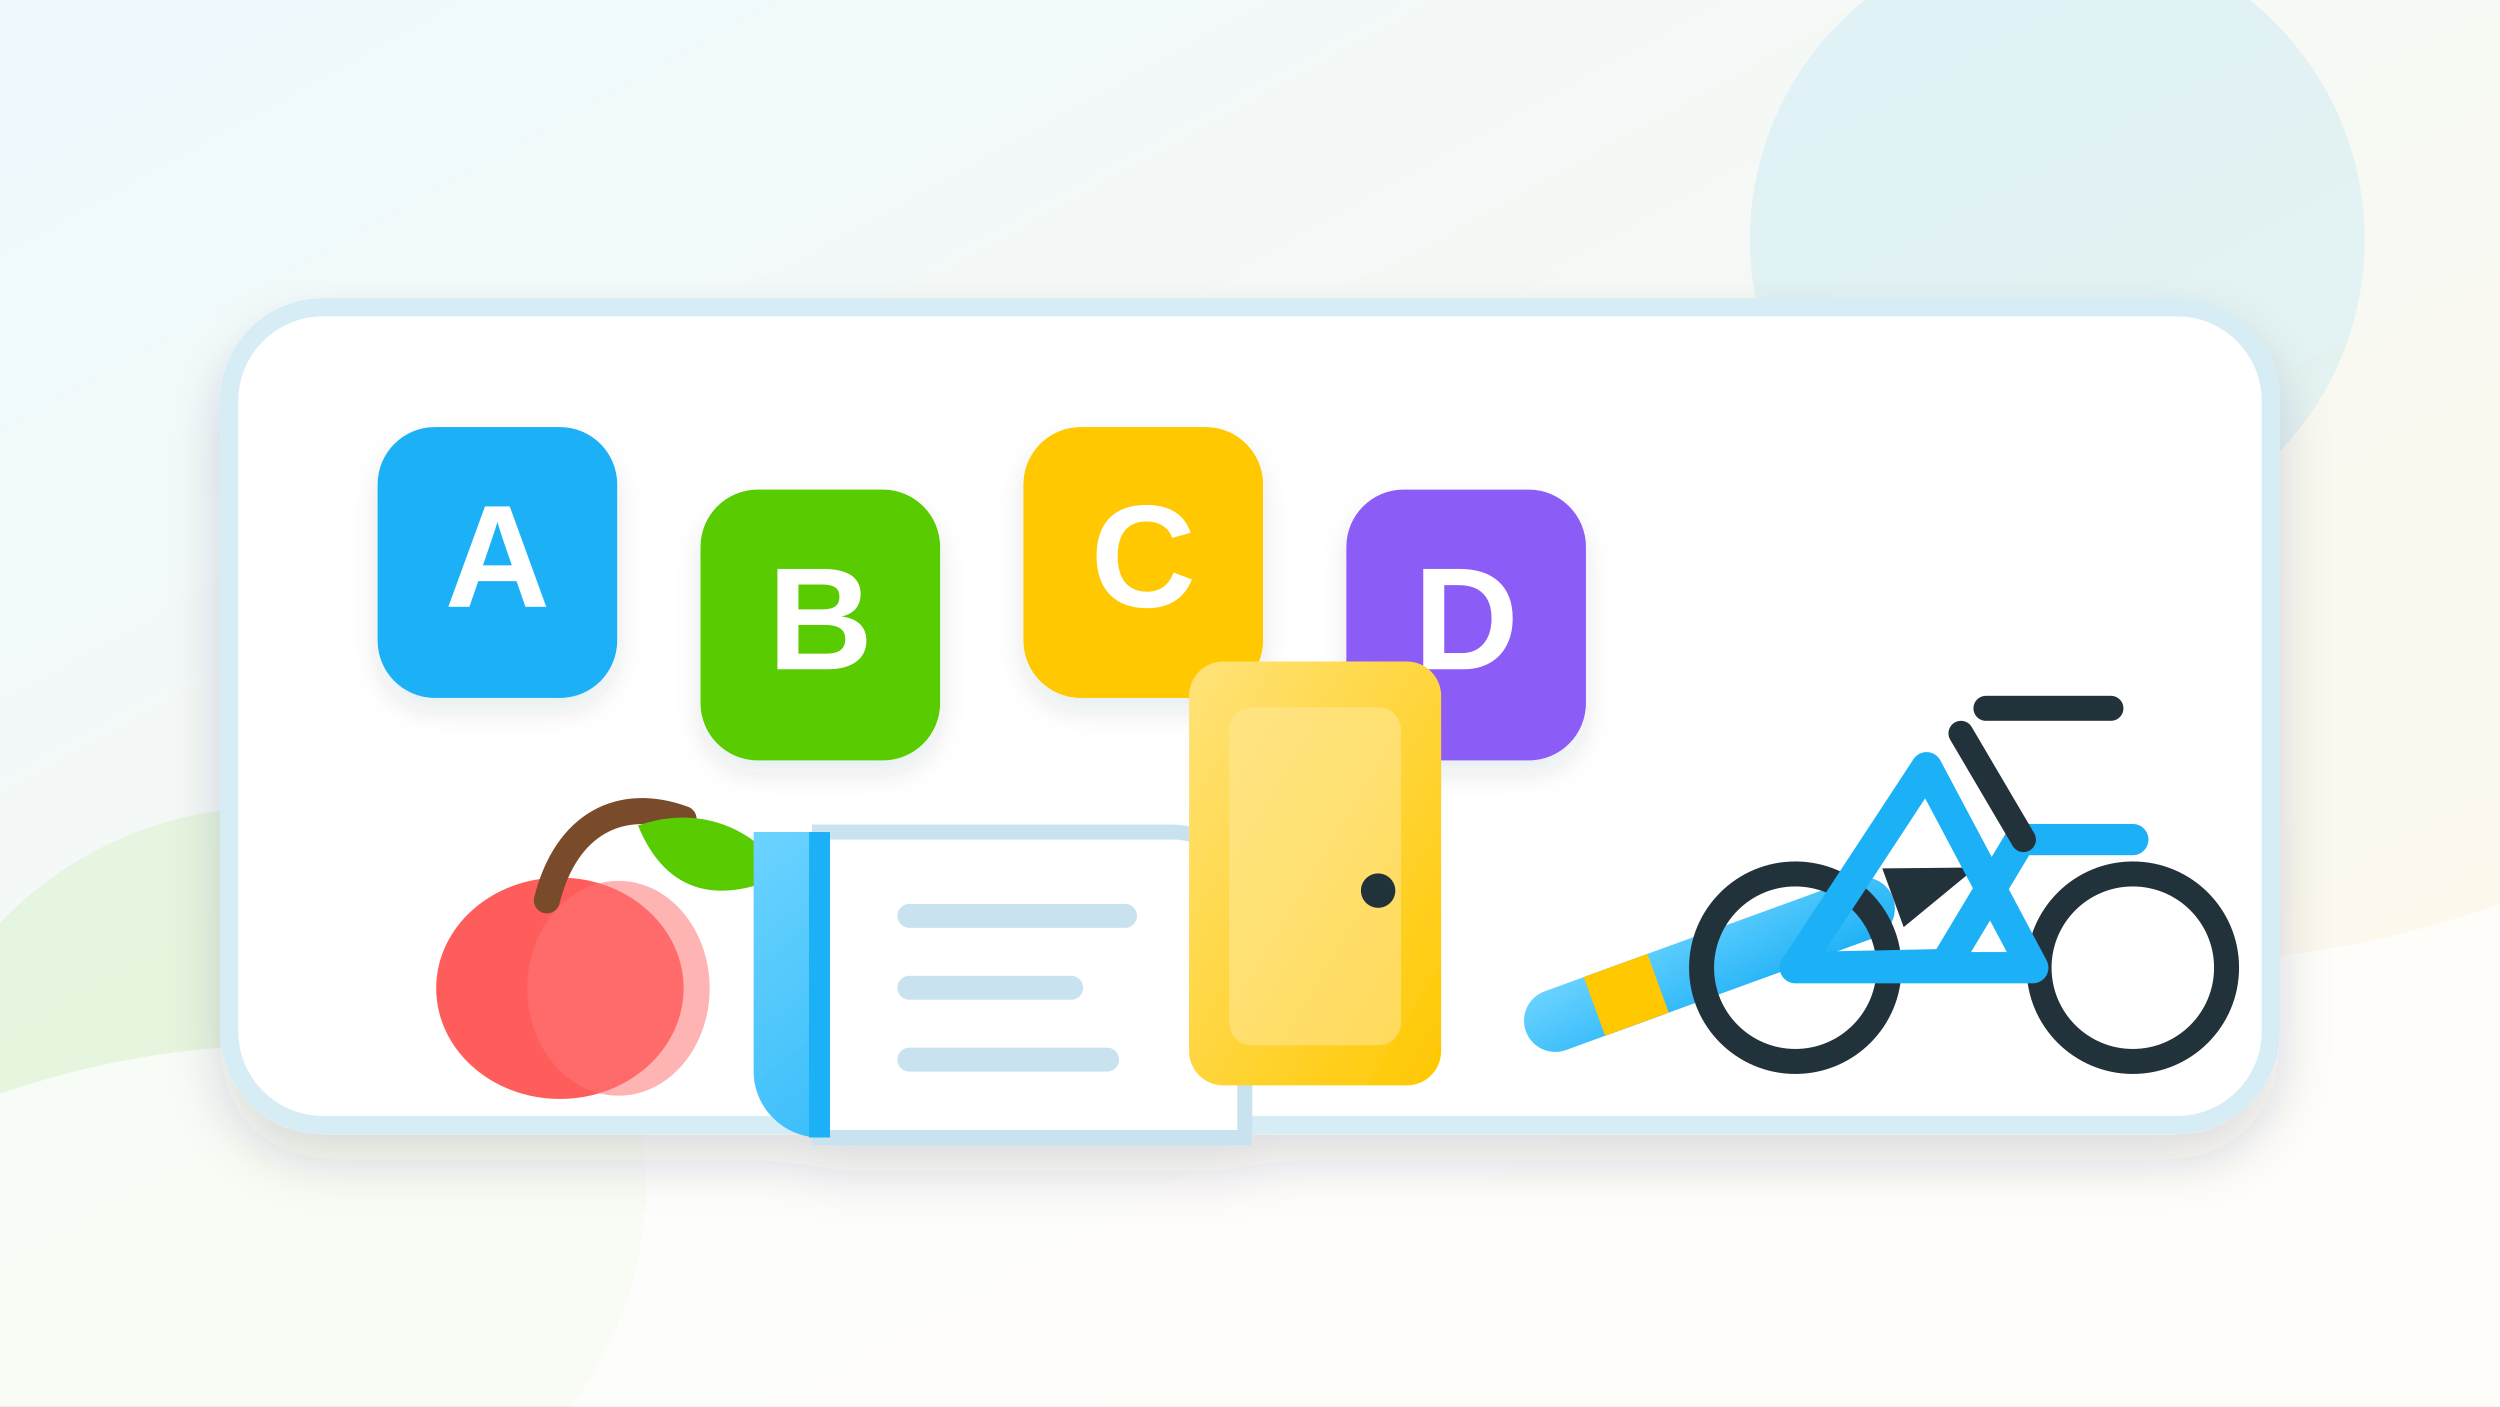
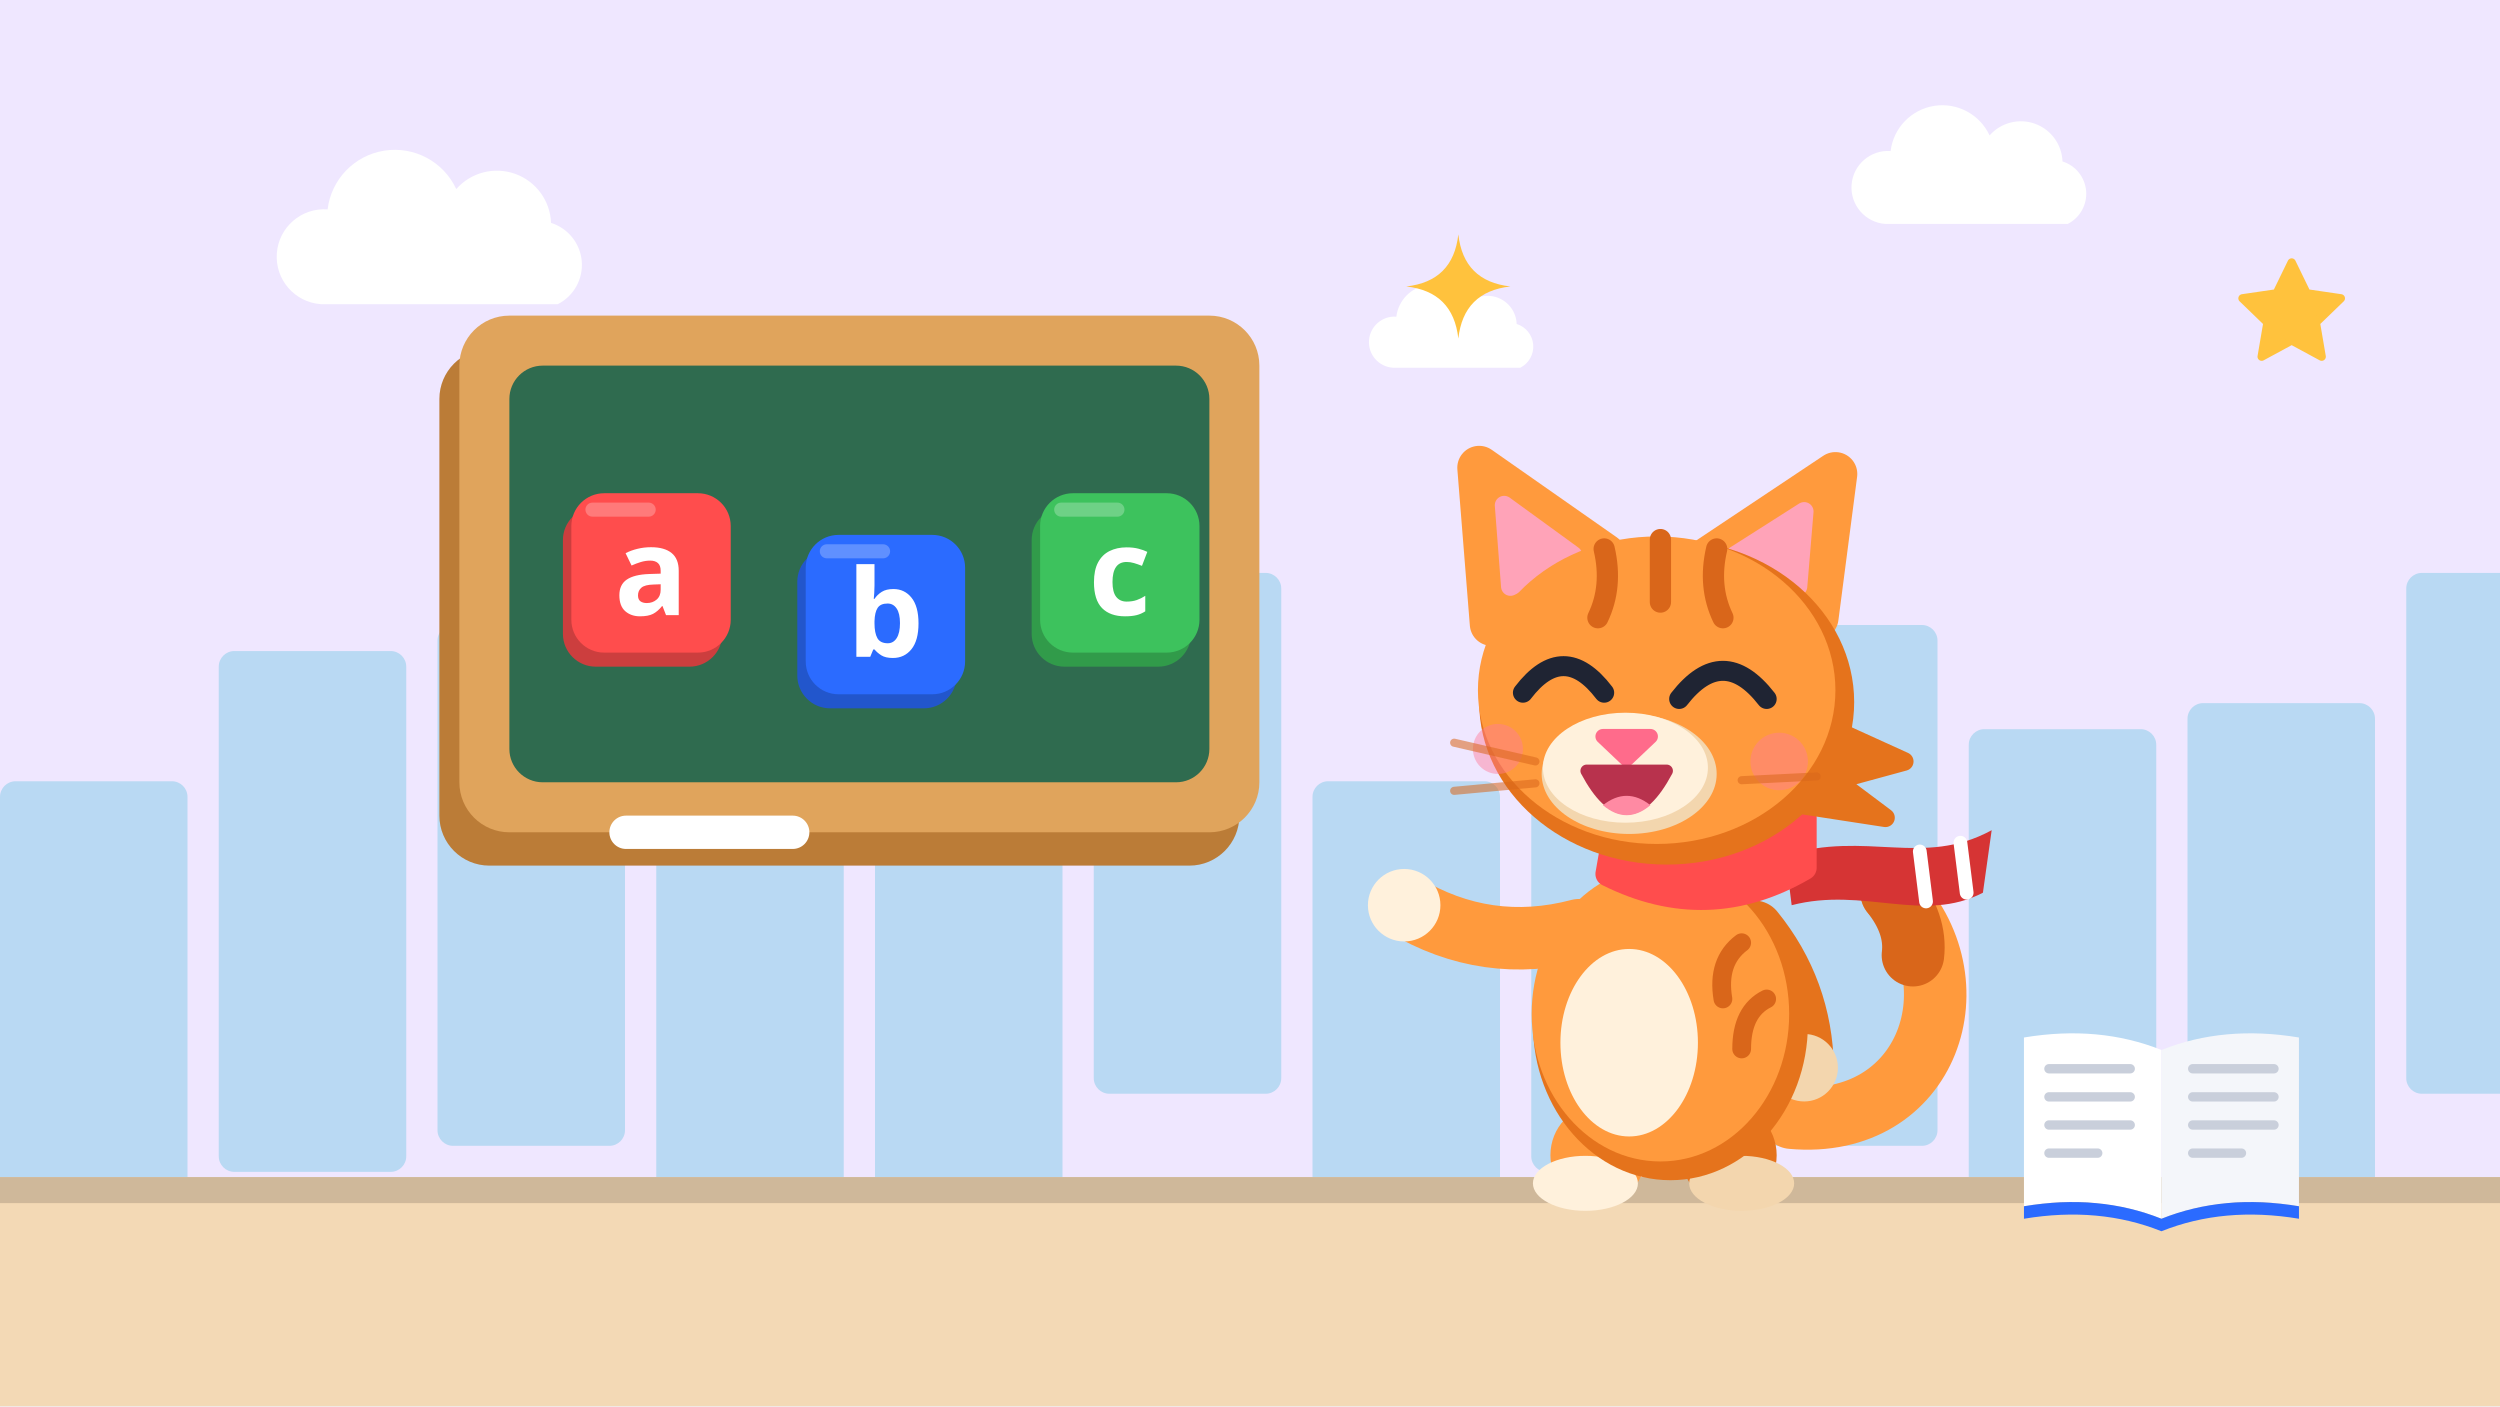
- <svg xmlns="http://www.w3.org/2000/svg" viewBox="0 0 960 540" role="img" aria-labelledby="title desc">
-   <defs>
-     <linearGradient id="h-bg" x1="0" y1="0" x2="1" y2="1">
-       <stop offset="0" stop-color="#effaff" />
-       <stop offset="1" stop-color="#fff8e8" />
-     </linearGradient>
-     <linearGradient id="h-blue" x1="0" y1="0" x2="1" y2="1">
-       <stop offset="0" stop-color="#6bd3ff" />
-       <stop offset="1" stop-color="#1cb0f6" />
-     </linearGradient>
-     <linearGradient id="h-green" x1="0" y1="0" x2="1" y2="1">
-       <stop offset="0" stop-color="#a7ea4e" />
-       <stop offset="1" stop-color="#58cc02" />
-     </linearGradient>
-     <linearGradient id="h-gold" x1="0" y1="0" x2="1" y2="1">
-       <stop offset="0" stop-color="#ffe37a" />
-       <stop offset="1" stop-color="#ffc800" />
-     </linearGradient>
-     <filter id="h-shadow" x="-20%" y="-20%" width="140%" height="150%">
-       <feDropShadow dx="0" dy="10" stdDeviation="10" flood-color="#24313a" flood-opacity="0.16" />
-     </filter>
-     <filter id="h-soft" x="-20%" y="-20%" width="140%" height="140%">
-       <feDropShadow dx="0" dy="5" stdDeviation="5" flood-color="#24313a" flood-opacity="0.10" />
-     </filter>
-   </defs>
-   <rect width="960" height="540" rx="0" fill="url(#h-bg)" />
-   <circle cx="790" cy="92" r="118" fill="#1cb0f6" opacity="0.10" />
-   <circle cx="104" cy="454" r="144" fill="#58cc02" opacity="0.10" />
-   <path d="M0 420c110-38 182-4 298-26 138-26 224-82 392-42 114 27 194 22 270-5v193H0z" fill="#ffffff" opacity="0.72" />
-   <g filter="url(#h-shadow)">
-     <rect x="88" y="118" width="784" height="314" rx="36" fill="#fff" stroke="#d7edf5" stroke-width="7" />
-     <g transform="translate(145 164)">
-       <g transform="translate(0 0)">
-         <rect width="92" height="104" rx="22" fill="#1cb0f6" filter="url(#h-soft)" />
-         <text x="46" y="69" text-anchor="middle" font-size="56" font-weight="900" fill="#fff" font-family="Avenir Next,Arial">A</text>
+ <svg xmlns="http://www.w3.org/2000/svg" viewBox="0 0 960 540" width="960" height="540" role="img" aria-label="Pim learns his first letters">
+   <rect x="0" y="0" width="960" height="540" rx="0" fill="#efe7ff" />
+   <g transform="translate(170 96) scale(1.3 1.3)">
+     <path d="M-36 16a14 14 0 0 1 2-28 20 20 0 0 1 38-6 16 16 0 0 1 28 10 13 13 0 0 1 2 24Z" fill="#fff" />
+   </g>
+   <g transform="translate(760 70)">
+     <path d="M-36 16a14 14 0 0 1 2-28 20 20 0 0 1 38-6 16 16 0 0 1 28 10 13 13 0 0 1 2 24Z" fill="#fff" />
+   </g>
+   <g transform="translate(560 130) scale(0.7 0.7)">
+     <path d="M-36 16a14 14 0 0 1 2-28 20 20 0 0 1 38-6 16 16 0 0 1 28 10 13 13 0 0 1 2 24Z" fill="#fff" />
+   </g>
+   <g>
+     <rect x="0" y="300" width="72" height="200" rx="6" fill="#b9d9f3" />
+     <rect x="84" y="250" width="72" height="200" rx="6" fill="#b9d9f3" />
+     <rect x="168" y="240" width="72" height="200" rx="6" fill="#b9d9f3" />
+     <rect x="252" y="280" width="72" height="200" rx="6" fill="#b9d9f3" />
+     <rect x="336" y="270" width="72" height="200" rx="6" fill="#b9d9f3" />
+     <rect x="420" y="220" width="72" height="200" rx="6" fill="#b9d9f3" />
+     <rect x="504" y="300" width="72" height="200" rx="6" fill="#b9d9f3" />
+     <rect x="588" y="250" width="72" height="200" rx="6" fill="#b9d9f3" />
+     <rect x="672" y="240" width="72" height="200" rx="6" fill="#b9d9f3" />
+     <rect x="756" y="280" width="72" height="200" rx="6" fill="#b9d9f3" />
+     <rect x="840" y="270" width="72" height="200" rx="6" fill="#b9d9f3" />
+     <rect x="924" y="220" width="72" height="200" rx="6" fill="#b9d9f3" />
+   </g>
+   <rect x="0" y="452" width="960" height="88" rx="0" fill="#f3d9b5" />
+   <rect x="0" y="452" width="960" height="10" rx="0" fill="#cfb89a" />
+   <g transform="translate(330 230) scale(3.2 3.2)">
+     <rect x="-50.4" y="-30" width="96" height="62" rx="6" fill="#bb7c37" />
+     <rect x="-48" y="-34" width="96" height="62" rx="6" fill="#e0a45c" />
+     <rect x="-42" y="-28" width="84" height="50" rx="4" fill="#2f6b4f" />
+     <rect x="-30" y="26" width="24" height="4" rx="2" fill="#fff" />
+   </g>
+   <g transform="translate(250 220) scale(0.9 0.9)">
+     <rect x="-37.6" y="-28" width="68" height="68" rx="14" fill="#cc3e3e" />
+     <rect x="-34" y="-34" width="68" height="68" rx="14" fill="#ff4d4d" />
+     <rect x="-28" y="-30" width="30" height="6" rx="3" fill="#ffffff40" />
+     <text x="0" y="18" font-family="'Nunito','Arial Rounded MT Bold','DM Sans',system-ui,sans-serif" font-size="52" font-weight="900" fill="#fff" text-anchor="middle">a</text>
+   </g>
+   <g transform="translate(340 236) scale(0.9 0.9)">
+     <rect x="-37.6" y="-28" width="68" height="68" rx="14" fill="#2256cc" />
+     <rect x="-34" y="-34" width="68" height="68" rx="14" fill="#2b6bff" />
+     <rect x="-28" y="-30" width="30" height="6" rx="3" fill="#ffffff40" />
+     <text x="0" y="18" font-family="'Nunito','Arial Rounded MT Bold','DM Sans',system-ui,sans-serif" font-size="52" font-weight="900" fill="#fff" text-anchor="middle">b</text>
+   </g>
+   <g transform="translate(430 220) scale(0.9 0.9)">
+     <rect x="-37.6" y="-28" width="68" height="68" rx="14" fill="#319b4a" />
+     <rect x="-34" y="-34" width="68" height="68" rx="14" fill="#3dc25d" />
+     <rect x="-28" y="-30" width="30" height="6" rx="3" fill="#ffffff40" />
+     <text x="0" y="18" font-family="'Nunito','Arial Rounded MT Bold','DM Sans',system-ui,sans-serif" font-size="52" font-weight="900" fill="#fff" text-anchor="middle">c</text>
+   </g>
+   <g transform="translate(640 458) scale(-2.4 2.4)">
+     <g transform="translate(-140 -124)">
+       <path d="M120 112C98 114 90 90 104 76" fill="none" stroke="#ff9a3d" stroke-width="10" stroke-linecap="round" stroke-linejoin="round" />
+       <path d="M104 76q-4 5-3.4 10" fill="none" stroke="#d9661a" stroke-width="10" stroke-linecap="round" stroke-linejoin="round" />
+       <path d="M126 82Q118.2 91.6 118 104" fill="none" stroke="#e5731c" stroke-width="9.5" stroke-linecap="round" stroke-linejoin="round" />
+       <circle cx="118" cy="104" r="5.4" fill="#f3d6ae" />
+       <ellipse cx="130" cy="118" rx="7.6" ry="8" fill="#e5731c" />
+       <ellipse cx="151" cy="118" rx="7.6" ry="8" fill="#ff9a3d" />
+       <ellipse cx="128" cy="122.5" rx="8.4" ry="4.4" fill="#f3d6ae" />
+       <ellipse cx="153" cy="122.5" rx="8.4" ry="4.4" fill="#fff1dc" />
+       <g transform="">
+         <ellipse cx="139.4" cy="97" rx="22" ry="25" fill="#e5731c" />
+         <ellipse cx="141" cy="95.4" rx="20.6" ry="23.6" fill="#ff9a3d" />
+         <ellipse cx="146" cy="100" rx="11" ry="15" fill="#fff1dc" />
+         <path d="M128 84q4 3 3 9M124 93q4 2 4 8" fill="none" stroke="#d9661a" stroke-width="3" stroke-linecap="round" stroke-linejoin="round" />
      </g>
-       <g transform="translate(124 24)">
-         <rect width="92" height="104" rx="22" fill="#58cc02" filter="url(#h-soft)" />
-         <text x="46" y="69" text-anchor="middle" font-size="56" font-weight="900" fill="#fff" font-family="Avenir Next,Arial">B</text>
+       <g class="cat-scarf" transform="translate(0 0)">
+         <path class="cat-scarf-tail" d="M121 70C108 66 99 72 88 66l1.4 10c9.6 5 19-1 30.6 2Z" fill="#d63434" style="transform-origin:121px 72px" />
+         <path d="M118 64q15 8 30 1l1.4 8q-16 8-31.4-1Z" fill="#ff4d4d" stroke="#ff4d4d" stroke-width="4" stroke-linejoin="round" />
+         <path d="M93 68l-1 8M99.5 69.4l-1 8" stroke="#fff" stroke-width="2.2" stroke-linecap="round" />
      </g>
-       <g transform="translate(248 0)">
-         <rect width="92" height="104" rx="22" fill="#ffc800" filter="url(#h-soft)" />
-         <text x="46" y="69" text-anchor="middle" font-size="56" font-weight="900" fill="#fff" font-family="Avenir Next,Arial">C</text>
+       <path d="M116 32L113 9L134 23Z" fill="#ff9a3d" stroke="#ff9a3d" stroke-width="7" stroke-linejoin="round" />
+       <path d="M119 27L118 15L129 22Z" fill="#ffa3b8" stroke="#ffa3b8" stroke-width="3" stroke-linejoin="round" />
+       <g class="cat-ear-right" style="transform-origin:156px 26px">
+         <path d="M150 22L170 8L168 33Z" fill="#ff9a3d" stroke="#ff9a3d" stroke-width="7" stroke-linejoin="round" />
+         <path d="M155 22L166 14L165 27Z" fill="#ffa3b8" stroke="#ffa3b8" stroke-width="3" stroke-linejoin="round" />
      </g>
-       <g transform="translate(372 24)">
-         <rect width="92" height="104" rx="22" fill="#8b5cf6" filter="url(#h-soft)" />
-         <text x="46" y="69" text-anchor="middle" font-size="56" font-weight="900" fill="#fff" font-family="Avenir Next,Arial">D</text>
+       <path d="M113 50L102 55L113 58L105 64L118 62Z" fill="#e5731c" stroke="#e5731c" stroke-width="3" stroke-linejoin="round" />
+       <ellipse cx="140" cy="45.5" rx="30" ry="26" fill="#e5731c" />
+       <ellipse cx="141.6" cy="43.6" rx="28.6" ry="24.6" fill="#ff9a3d" />
+       <path d="M132 21q1.4 6-1 11M141 19.5v10M150 21q-1.4 6 1 11" stroke="#d9661a" stroke-width="3.4" stroke-linecap="round" fill="none" />
+       <ellipse cx="146" cy="57" rx="14" ry="9.6" fill="#f3d6ae" />
+       <ellipse cx="146.6" cy="56" rx="13.2" ry="8.8" fill="#fff1dc" />
+       <circle cx="122" cy="55" r="4.6" fill="#ff7a9a" opacity=".45" />
+       <circle cx="167" cy="53" r="4" fill="#ff7a9a" opacity=".45" />
+       <path d="M124 45q7-9 14 0M150 44q6.5-8.5 13 0" fill="none" stroke="#1f2433" stroke-width="3.2" stroke-linecap="round" />
+       <path d="M142.6 51h7.6l-3.8 3.6Z" fill="#ff6b8b" stroke="#ff6b8b" stroke-width="2.4" stroke-linejoin="round" />
+       <g>
+         <path d="M140 56.5q6.4 12 12.8 0Z" fill="#b8324d" stroke="#b8324d" stroke-width="2" stroke-linejoin="round" />
+         <path d="M142.6 62q3.8-3 7.6 0q-3.8 3.2-7.6 0Z" fill="#ff8aa3" />
      </g>
-       <g transform="translate(70 188) scale(1.25)">
-         <ellipse cx="0" cy="22" rx="38" ry="34" fill="#ff5c5c" />
-         <ellipse cx="18" cy="22" rx="28" ry="33" fill="#ff7777" opacity=".55" />
-         <path d="M-4-5c6-24 23-32 42-25" stroke="#7a4b2b" stroke-width="8" stroke-linecap="round" fill="none" />
-         <path d="M24-28c20-7 37 2 45 15-19 9-36 7-45-15z" fill="#58cc02" />
-       </g>
-       <g transform="translate(218 190) scale(1.15)">
-         <path d="M-64-30h98c16 0 28 12 28 28v74H-42c-12 0-22-10-22-22z" fill="url(#h-blue)" />
-         <path d="M-42-30h118c13 0 24 11 24 24v78H-42z" fill="#fff" stroke="#c8e3ef" stroke-width="5" />
-         <path d="M-42-30v102" stroke="#1cb0f6" stroke-width="7" />
-         <path d="M-12-2h72M-12 22h54M-12 46h66" stroke="#c8e3ef" stroke-width="8" stroke-linecap="round" />
-       </g>
-       <g transform="translate(360 178) scale(1.1)">
-         <rect x="-44" y="-80" width="88" height="148" rx="12" fill="url(#h-gold)" />
-         <rect x="-30" y="-64" width="60" height="118" rx="8" fill="#ffe899" opacity=".55" />
-         <circle cx="22" cy="0" r="6" fill="#24313a" />
-       </g>
-       <g transform="translate(518 204) rotate(-20) scale(1.0)">
-         <rect x="-82" y="-12" width="150" height="24" rx="12" fill="url(#h-blue)" />
-         <path d="M68-12l34 12-34 12z" fill="#24313a" />
-         <rect x="-54" y="-12" width="26" height="24" fill="#ffc800" />
-       </g>
-       <g transform="translate(602 162) scale(1.2)">
-         <g fill="none" stroke-linecap="round" stroke-linejoin="round">
-           <circle cx="-48" cy="38" r="30" stroke="#24313a" stroke-width="8" />
-           <circle cx="60" cy="38" r="30" stroke="#24313a" stroke-width="8" />
-           <path d="M-48 38l42-64 34 64h-76l48-1 24-40h36" stroke="#1cb0f6" stroke-width="10" />
-           <path d="M13-45h40M25-3l-20-34" stroke="#24313a" stroke-width="8" />
-         </g>
-       </g>
+       <path d="M161 55l13-3M161 58.5l13 1.2M128 58l-12-.6" stroke="#d9661a" stroke-width="1.3" stroke-linecap="round" opacity=".55" />
+       <path d="M154 82Q168.8 85.9 182 78" fill="none" stroke="#ff9a3d" stroke-width="10" stroke-linecap="round" stroke-linejoin="round" />
+       <circle cx="182" cy="78" r="5.8" fill="#fff1dc" />
    </g>
  </g>
+   <g transform="translate(830 432) scale(1.2 1.2)">
+     <path d="M0-24q-20-8-44-4v54q24-4 44 4Z" fill="#fff" />
+     <path d="M0-24q20-8 44-4v54q-24-4-44 4Z" fill="#f4f6fa" />
+     <path d="M-44 26q24-4 44 4 20-8 44-4v4q-24-4-44 4-20-8-44-4Z" fill="#2b6bff" />
+     <path d="M-36 -18h26" fill="none" stroke="#c9cfdb" stroke-width="3" stroke-linecap="round" stroke-linejoin="round" />
+     <path d="M-36 -9h26" fill="none" stroke="#c9cfdb" stroke-width="3" stroke-linecap="round" stroke-linejoin="round" />
+     <path d="M-36 0h26" fill="none" stroke="#c9cfdb" stroke-width="3" stroke-linecap="round" stroke-linejoin="round" />
+     <path d="M-36 9h15.6" fill="none" stroke="#c9cfdb" stroke-width="3" stroke-linecap="round" stroke-linejoin="round" />
+     <path d="M10 -18h26" fill="none" stroke="#c9cfdb" stroke-width="3" stroke-linecap="round" stroke-linejoin="round" />
+     <path d="M10 -9h26" fill="none" stroke="#c9cfdb" stroke-width="3" stroke-linecap="round" stroke-linejoin="round" />
+     <path d="M10 0h26" fill="none" stroke="#c9cfdb" stroke-width="3" stroke-linecap="round" stroke-linejoin="round" />
+     <path d="M10 9h15.6" fill="none" stroke="#c9cfdb" stroke-width="3" stroke-linecap="round" stroke-linejoin="round" />
+   </g>
+   <g transform="translate(560 110) scale(2 2)">
+     <path d="M0-10Q1-1 10 0Q1 1 0 10Q-1 1-10 0Q-1-1 0-10Z" fill="#ffc23d" />
+   </g>
+   <g transform="translate(880 120) scale(1.6 1.6)">
+     <path d="M0-12l3.6 7.4 8.2 1.2-6 5.8 1.4 8.2L0 6.7l-7.2 3.9 1.4-8.2-6-5.8 8.2-1.2Z" fill="#ffc23d" stroke="#ffc23d" stroke-width="2" stroke-linejoin="round" />
+   </g>
</svg>
